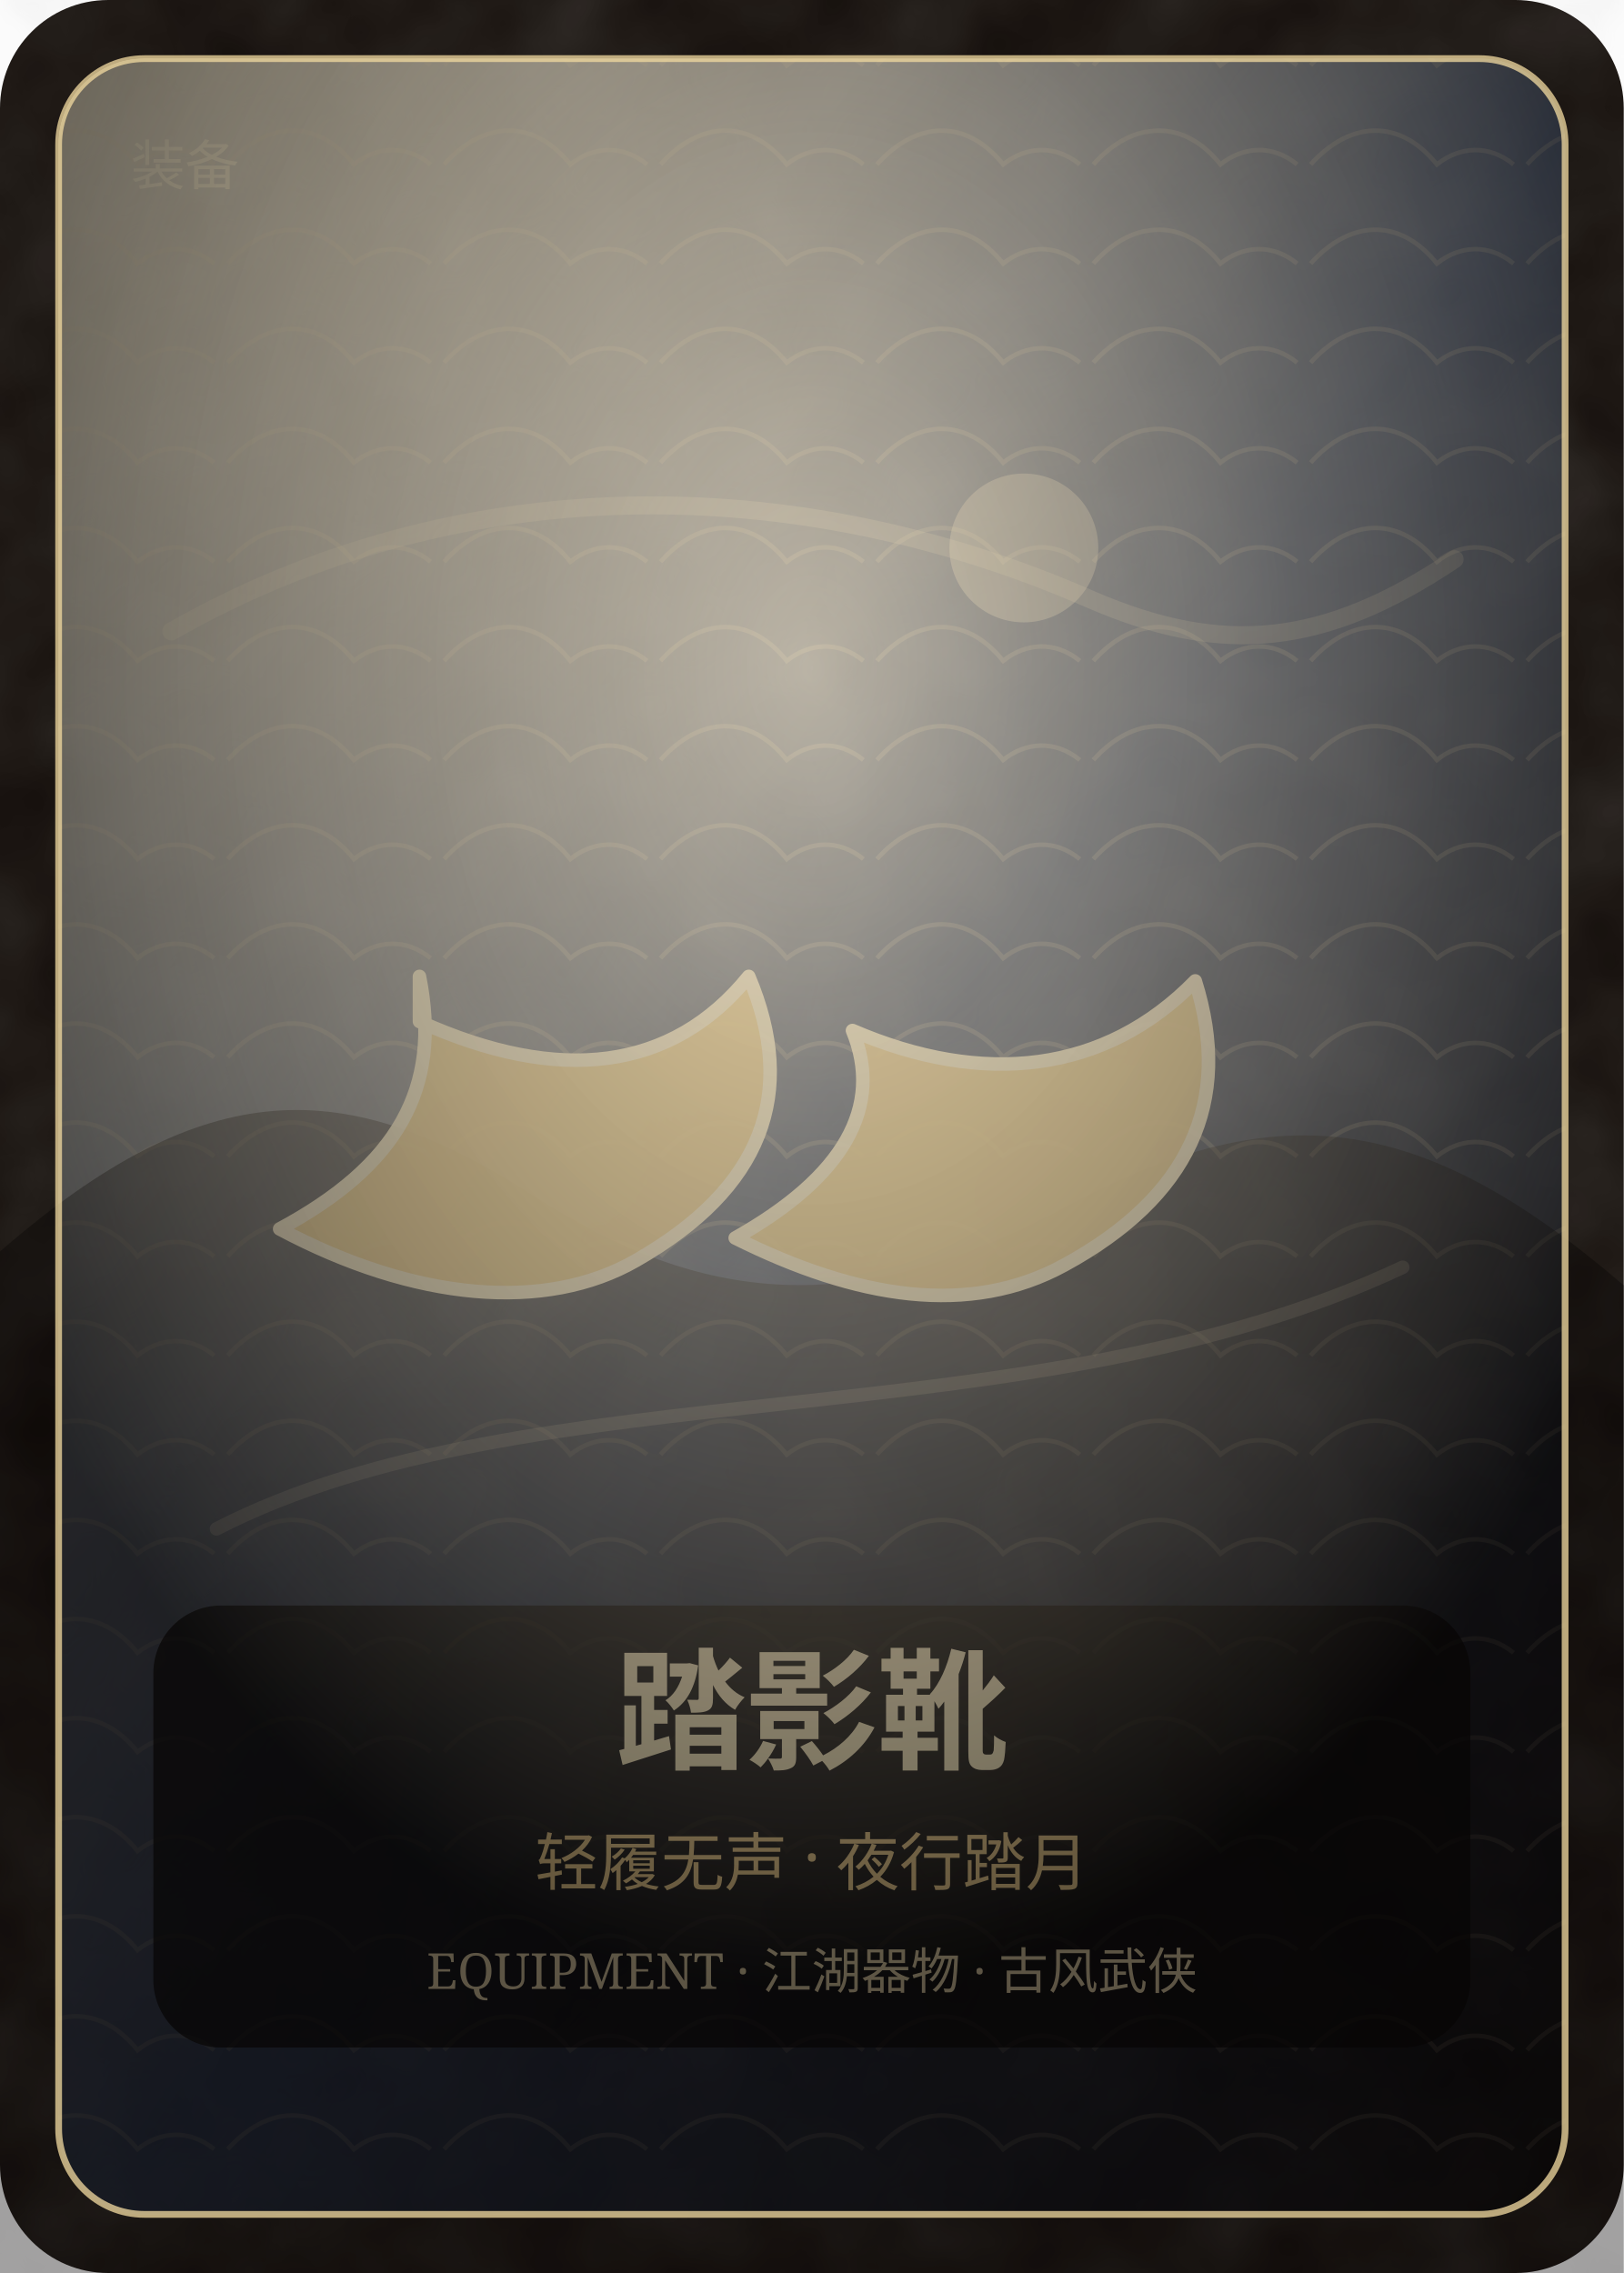
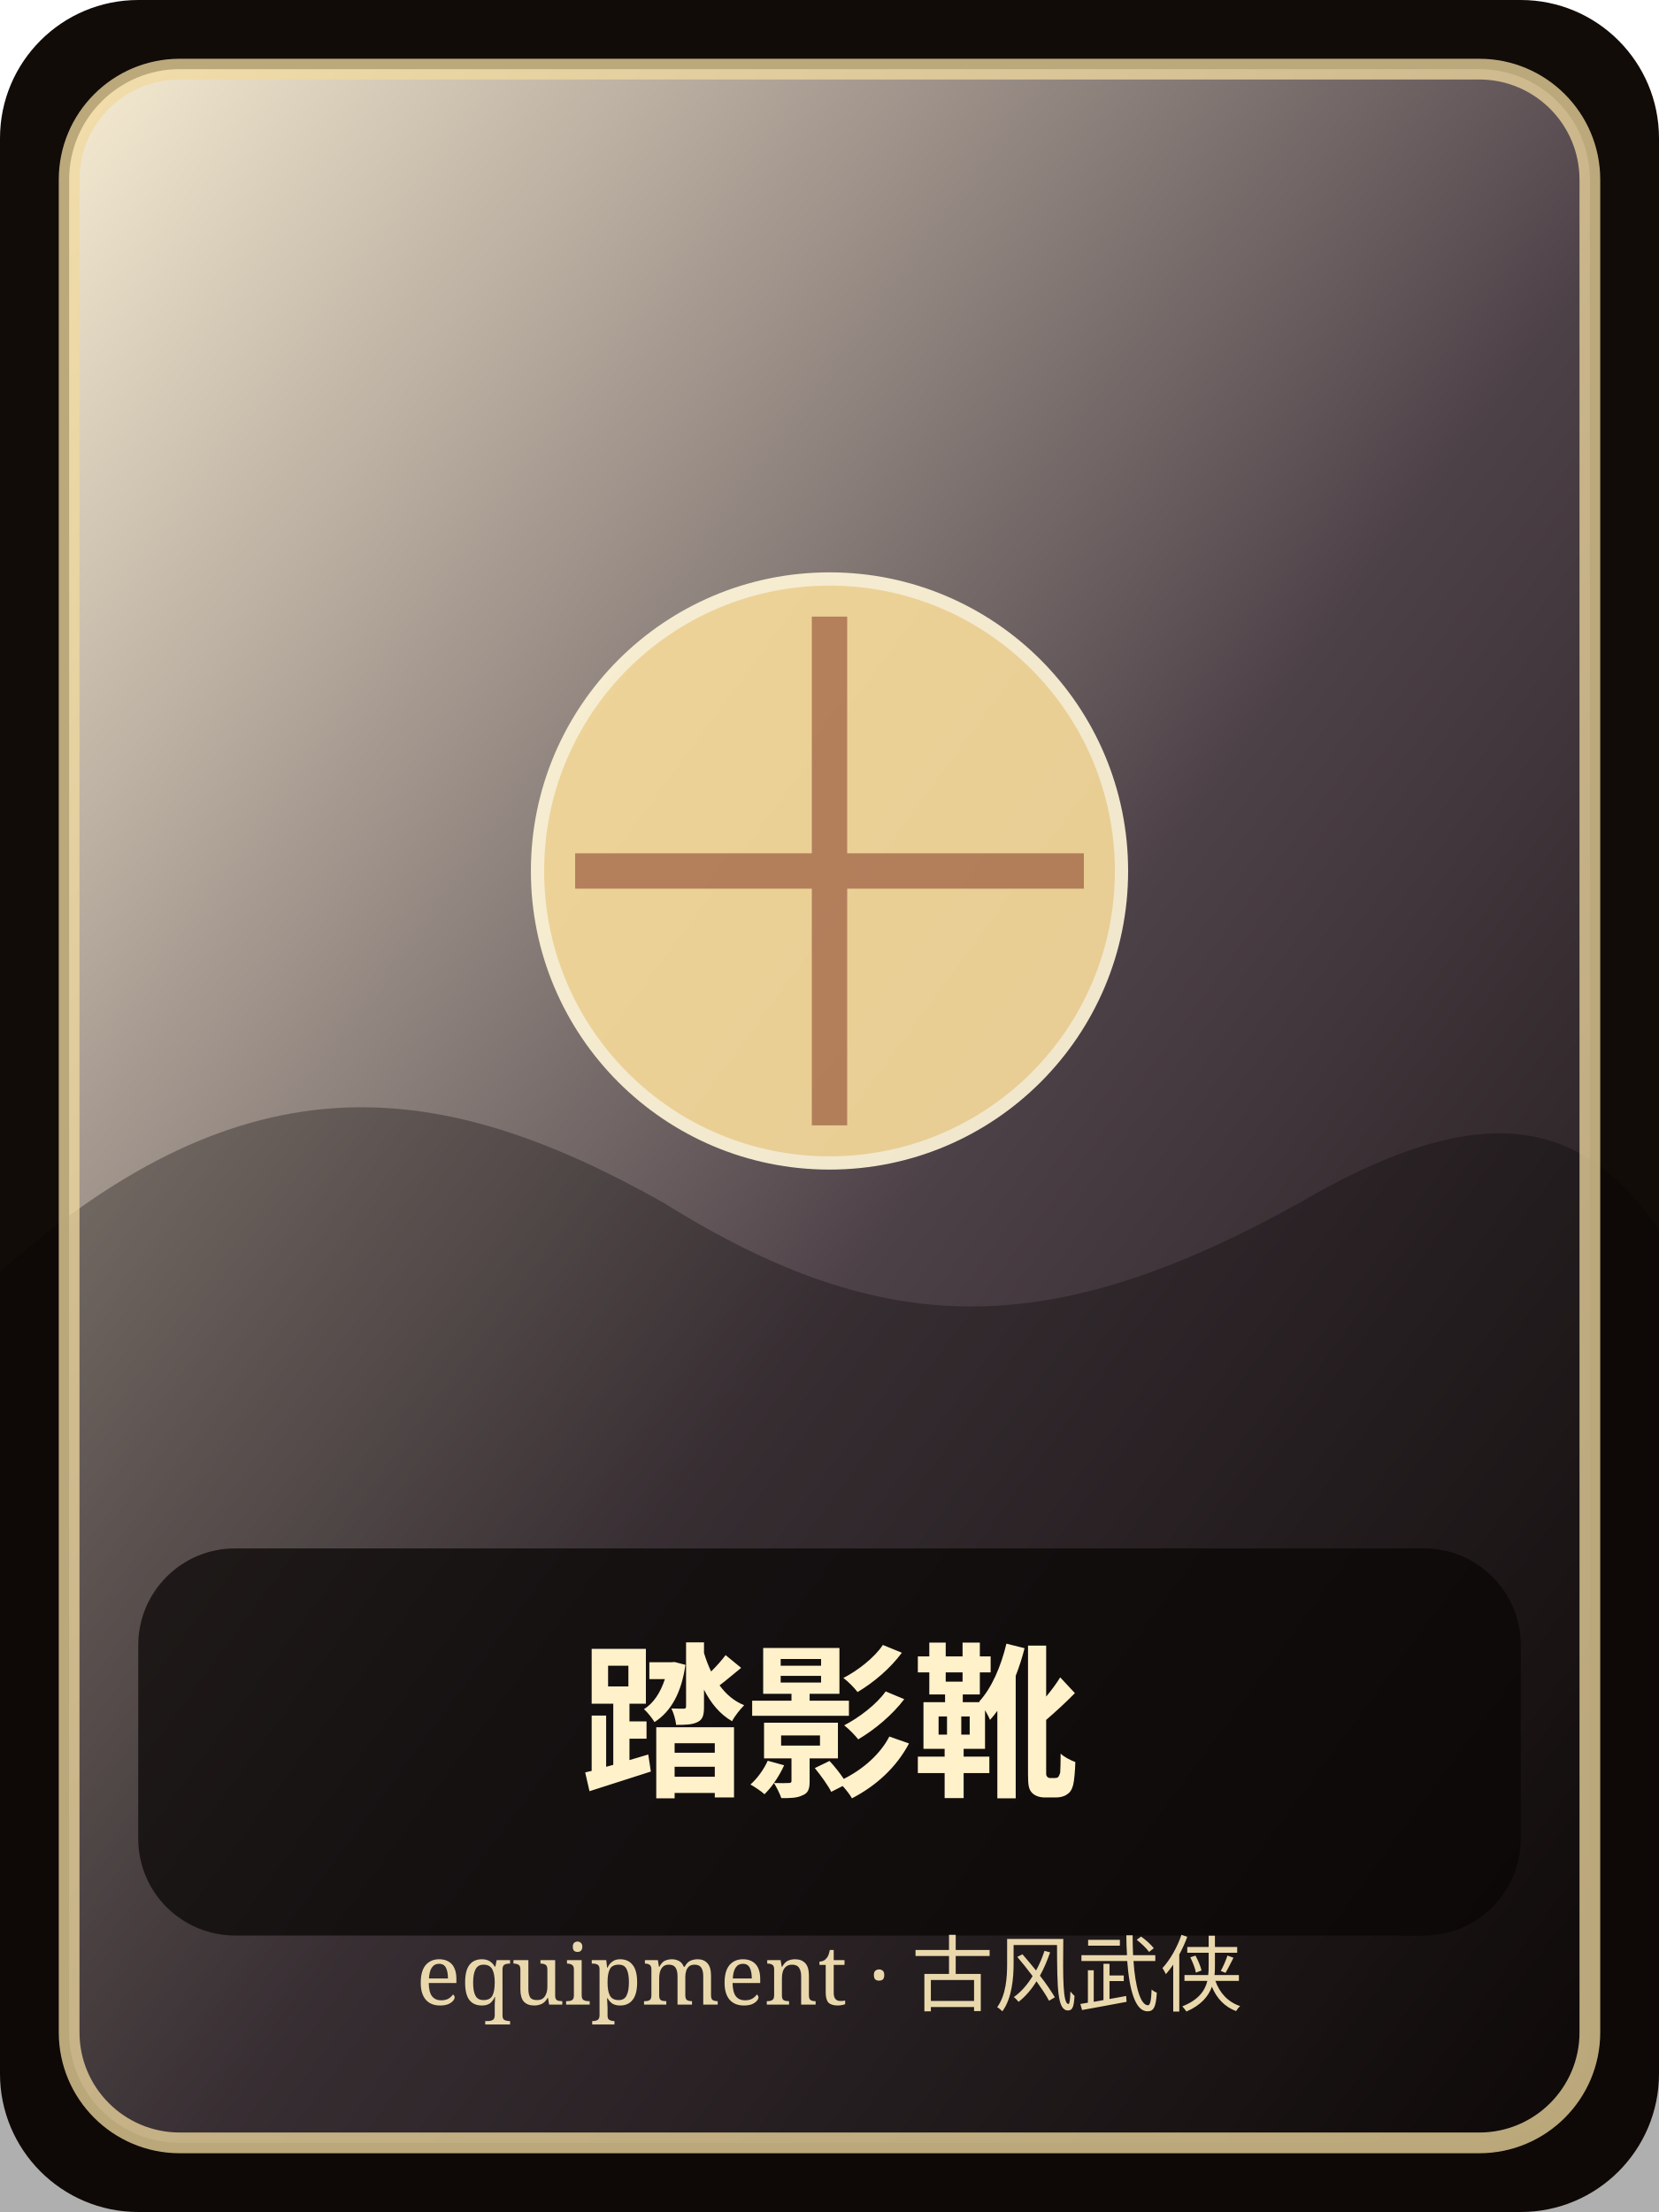
- <svg xmlns="http://www.w3.org/2000/svg" width="720" height="1008" viewBox="0 0 720 1008" role="img" aria-label="踏影靴 · 古风武侠装备卡牌" data-art-direction="ancient-wuxia" data-kind="card" data-card-id="shadowstep_boots" data-theme="古风武侠江湖水墨">
+ <svg xmlns="http://www.w3.org/2000/svg" width="120" height="160" viewBox="0 0 120 160" role="img" aria-label="踏影靴 · 古风武侠卡牌" data-art-direction="ancient-wuxia" data-kind="card" data-card-id="shadowstep_boots" data-theme="古风武侠江湖水墨">
  <defs>
    <linearGradient id="paper" x1="0" y1="0" x2="1" y2="1">
      <stop stop-color="#f7ecd2" />
-       <stop offset="0.52" stop-color="#3d4f73" />
+       <stop offset="0.55" stop-color="#4d4148" />
      <stop offset="1" stop-color="#100b09" />
    </linearGradient>
-     <radialGradient id="halo" cx="50%" cy="28%" r="62%">
-       <stop stop-color="#f3dfb7" stop-opacity=".55" />
-       <stop offset="1" stop-color="#050403" stop-opacity=".62" />
-     </radialGradient>
-     <filter id="ink">
-       <feTurbulence type="fractalNoise" baseFrequency="0.018" numOctaves="3" seed="29" />
-       <feColorMatrix type="saturate" values="0" />
-       <feComponentTransfer>
-         <feFuncA type="table" tableValues="0 .16" />
-       </feComponentTransfer>
-     </filter>
-     <pattern id="cloud" width="96" height="44" patternUnits="userSpaceOnUse">
-       <path d="M5 29c18-20 40-20 56 0 10-8 23-9 34 0" fill="none" stroke="#f3dfb7" stroke-width="2" opacity=".20" />
-     </pattern>
  </defs>
-   <rect width="720" height="1008" rx="48" fill="#120c08" />
-   <rect x="26" y="26" width="668" height="956" rx="38" fill="url(#paper)" />
-   <rect x="26" y="26" width="668" height="956" rx="38" fill="url(#cloud)" />
-   <rect x="26" y="26" width="668" height="956" rx="38" filter="url(#ink)" />
-   <path d="M0 555c92-80 154-78 236-25 76 49 143 55 235 6 93-50 157-45 249 34v438H0z" fill="#050403" opacity=".36" />
-   <path d="M76 280c126-72 276-72 408-14 58 25 103 21 161-18" fill="none" stroke="#fff1cd" stroke-width="8" stroke-linecap="round" opacity=".20" />
-   <path d="M96 678c140-72 360-38 526-116" fill="none" stroke="#fff1cd" stroke-width="6" stroke-linecap="round" opacity=".18" />
-   <g transform="translate(360 375)">
-     <path d="M-174 78c62 28 112 22 146-20 22 52 6 94-50 126-40 23-98 18-158-14 52-28 72-62 62-112z M18 82c58 25 112 19 152-22 17 54-3 96-58 126-42 23-92 15-146-12 48-27 66-58 52-92z" fill="#f5d99a" stroke="#fff5d8" stroke-width="6" stroke-linejoin="round" opacity=".92" />
-     <circle cx="94" cy="-132" r="33" fill="#fff4d8" opacity=".35" />
+   <rect width="120" height="160" rx="10" fill="#120c08" />
+   <rect x="5" y="5" width="110" height="150" rx="8" fill="url(#paper)" />
+   <path d="M0 92c18-16 32-14 48-5 16 10 28 10 46 0 12-7 20-7 26 2v71H0z" fill="#050403" opacity=".32" />
+   <g transform="translate(60 63) scale(.16)">
+     <circle r="132" fill="#f5d99a" stroke="#fff5d8" stroke-width="6" stroke-linejoin="round" opacity=".92" />
+     <path d="M-115 0h230M0-115v230" stroke="#7b2d20" stroke-width="16" opacity=".5" />
  </g>
-   <rect x="68" y="712" width="584" height="196" rx="30" fill="#080504" opacity=".70" />
-   <text x="360" y="780" text-anchor="middle" font-family="KaiTi, STKaiti, serif" font-size="58" font-weight="700" fill="#fff1ca">踏影靴</text>
-   <text x="360" y="836" text-anchor="middle" font-family="KaiTi, STKaiti, serif" font-size="28" fill="#f2d18f">轻履无声 · 夜行踏月</text>
-   <text x="360" y="882" text-anchor="middle" font-family="KaiTi, STKaiti, serif" font-size="22" fill="#ead8ad">EQUIPMENT · 江湖器物 · 古风武侠</text>
-   <text x="58" y="82" font-family="Georgia, serif" font-size="24" fill="#fff4d8" opacity=".84">装备</text>
-   <rect x="26" y="26" width="668" height="956" rx="38" fill="url(#halo)" />
-   <rect x="26" y="26" width="668" height="956" rx="38" fill="none" stroke="#f1d99f" stroke-width="3" opacity=".76" />
+   <rect x="10" y="112" width="100" height="28" rx="7" fill="#080504" opacity=".72" />
+   <text x="60" y="129" text-anchor="middle" font-family="KaiTi, STKaiti, serif" font-size="12" font-weight="700" fill="#fff1ca">踏影靴</text>
+   <text x="60" y="145" text-anchor="middle" font-family="KaiTi, STKaiti, serif" font-size="6" fill="#ead8ad">equipment · 古风武侠</text>
+   <rect x="5" y="5" width="110" height="150" rx="8" fill="none" stroke="#f1d99f" stroke-width="1.5" opacity=".76" />
</svg>
